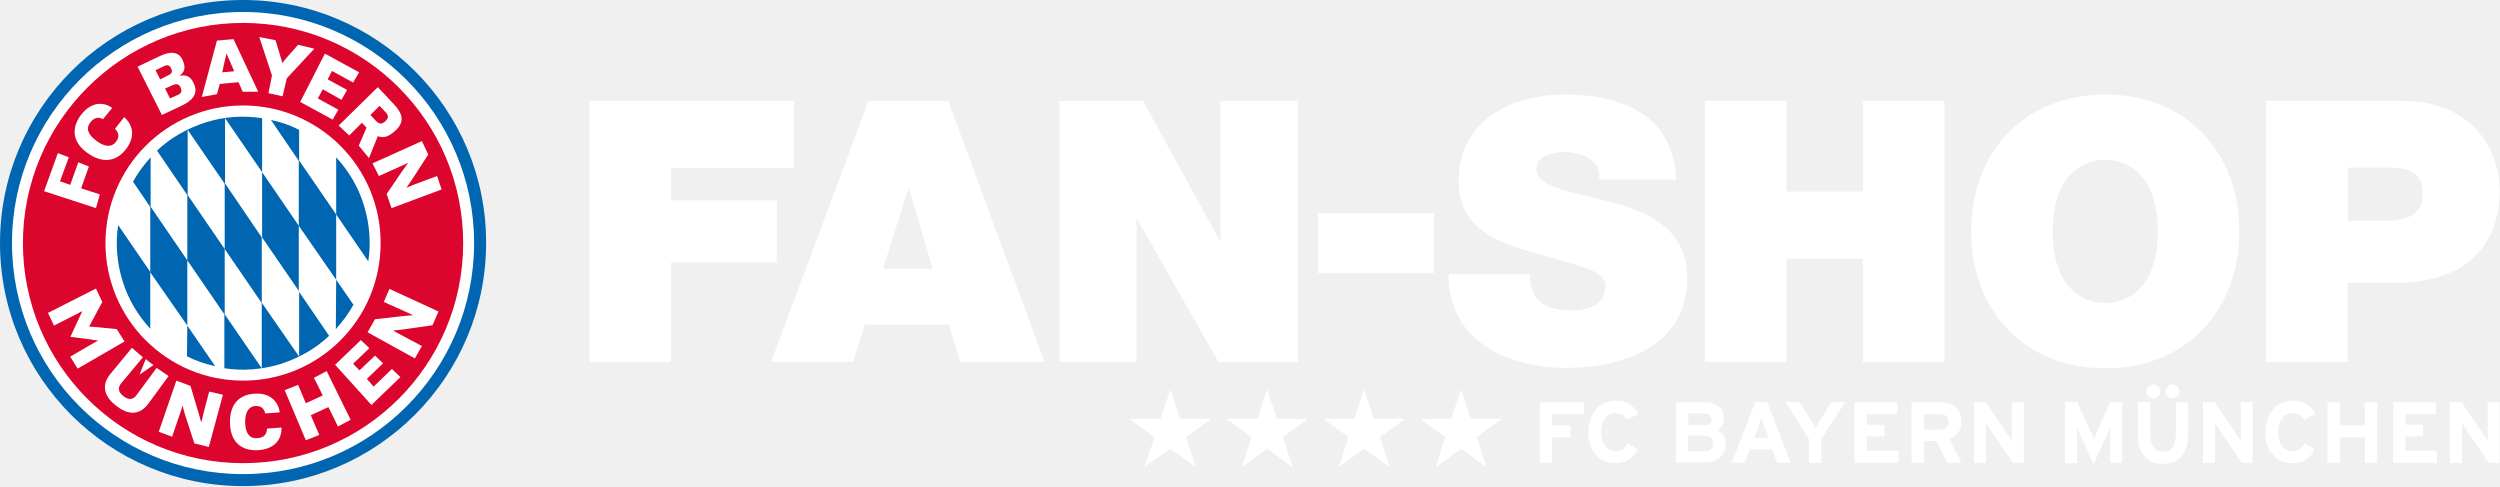
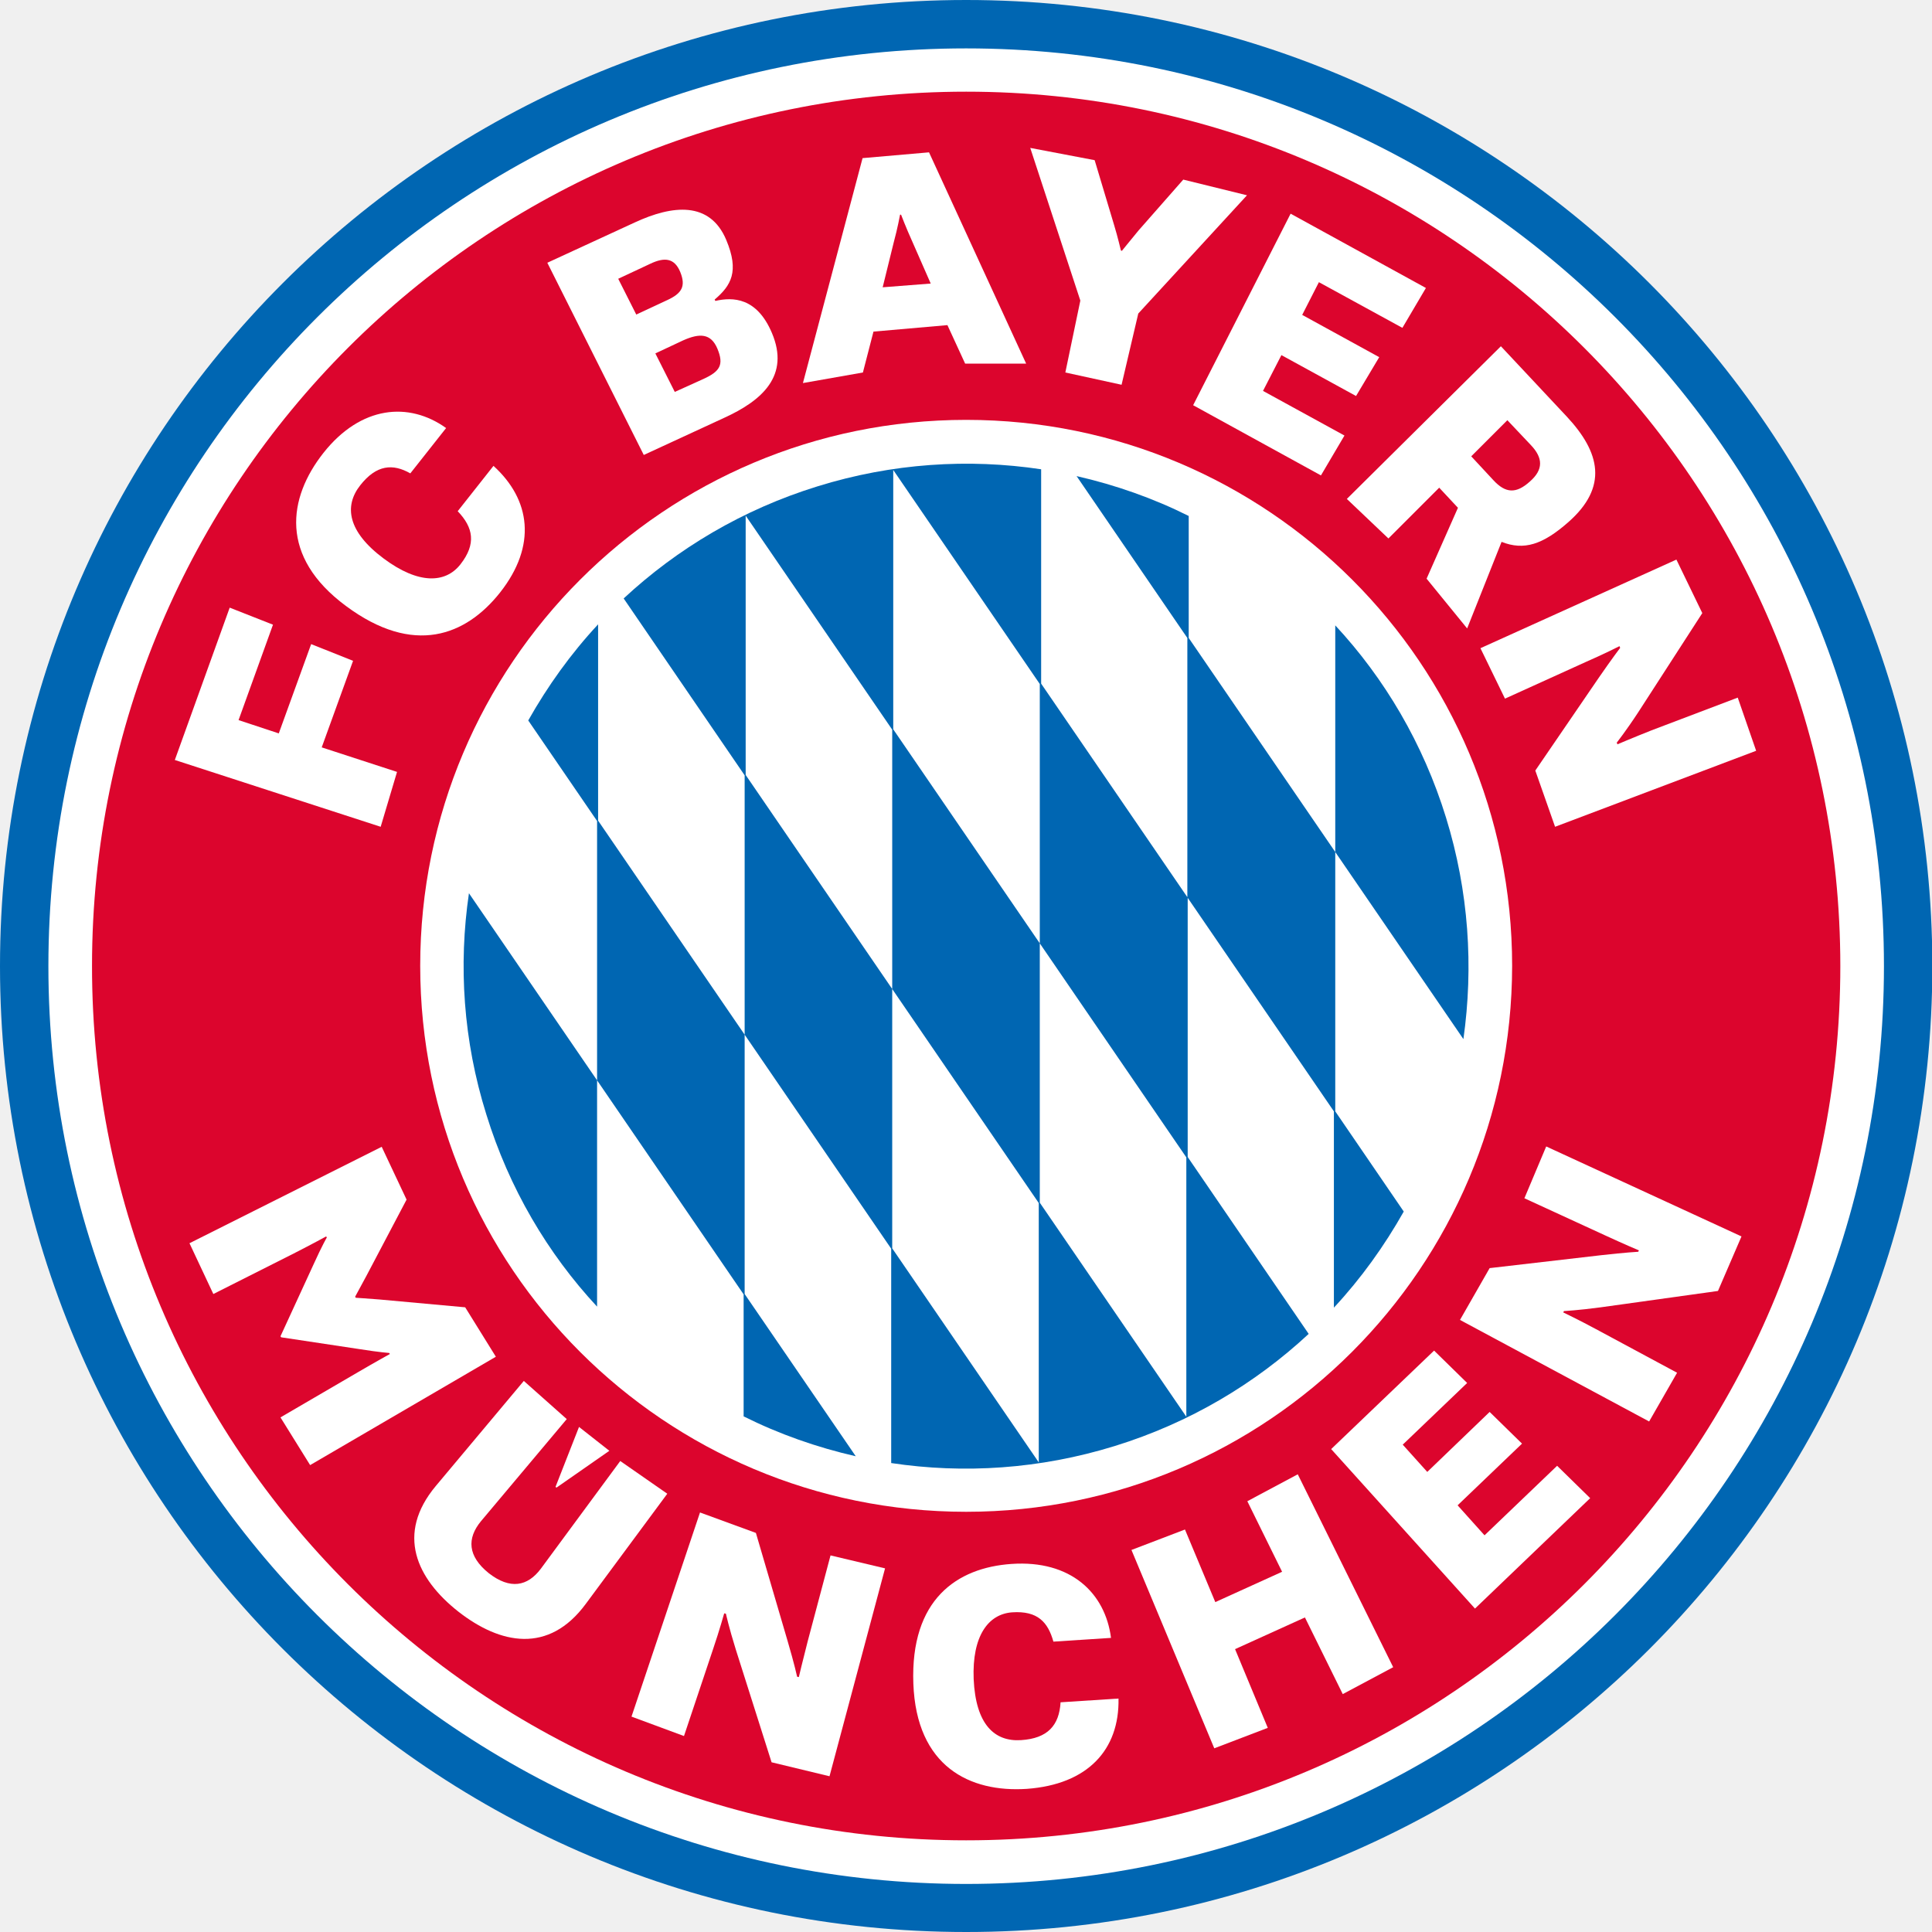
- <svg xmlns="http://www.w3.org/2000/svg" version="1.1" id="Ebene_1" x="0px" y="0px" viewBox="0 0 708.7 137.9" style="enable-background:new 0 0 708.7 137.9;" xml:space="preserve">
+ <svg xmlns="http://www.w3.org/2000/svg" xmlns:xlink="http://www.w3.org/1999/xlink" version="1.1" x="0px" y="0px" viewBox="0 0 566.9 566.9" style="enable-background:new 0 0 566.9 566.9;" xml:space="preserve">
  <style type="text/css">
- 	.st0{fill:#FFFFFF;}
- 	.st1{fill:#0066B2;}
+ 	.st0{fill:#0066B2;}
+ 	.st1{fill:#FFFFFF;}
	.st2{fill:#DC052D;}
+ 	.st3{clip-path:url(#SVGID_2_);fill:#0066B2;}
</style>
-   <polygon class="st0" points="167.1,28.6 225.1,28.6 225.1,47.6 190.2,47.6 190.2,56.8 220.2,56.8 220.2,74.4 190.2,74.4   190.2,102.6 167.1,102.6 " />
-   <path class="st0" d="M246.2,28.6h22.6l27.3,74h-23.9L269,92h-23.8l-3.4,10.6h-23.2L246.2,28.6z M264.4,76.2l-6.7-22.8h-0.2  l-7.2,22.8H264.4z" />
-   <polygon class="st0" points="300.3,28.6 324,28.6 345.8,68.2 346,68.2 346,28.6 367.9,28.6 367.9,102.6 345.4,102.6 322.4,62.2   322.2,62.2 322.2,102.6 300.3,102.6 " />
-   <rect x="373.6" y="60.4" class="st0" width="32.9" height="17" />
-   <path class="st0" d="M433.7,77.7c0,1.9,0.3,3.5,0.8,4.9c1.7,4.5,6.7,5.4,11,5.4c3.8,0,9.6-1.2,9.6-6.7c0-3.8-3.3-4.9-16.2-8.5  c-11.9-3.3-25.4-6.5-25.4-21.5c0-17.1,14.8-24.5,30.3-24.5c16.3,0,30.7,6.1,31.3,24.1h-21.8c0.4-2.8-0.8-4.7-2.7-5.9  c-1.9-1.3-4.5-1.9-6.8-1.9c-3.2,0-8.3,0.8-8.3,5c0.4,5.3,11.1,6.4,21.7,9.3s21.1,7.8,21.1,21.4c0,19.3-18,25.5-34.7,25.5  c-8.5,0-32.8-3-33-26.6H433.7z" />
-   <polygon class="st0" points="483.3,28.6 506.4,28.6 506.4,54.3 528.1,54.3 528.1,28.6 551.2,28.6 551.2,102.6 528.1,102.6   528.1,73.3 506.4,73.3 506.4,102.6 483.3,102.6 " />
-   <path class="st0" d="M596.8,26.8c22.8,0,38,16.2,38,38.8c0,22.6-15.2,38.8-38,38.8c-22.8,0-38-16.2-38-38.8  C558.7,43,574,26.8,596.8,26.8 M596.8,85.9c5.9,0,14.9-3.8,14.9-20.3s-9-20.3-14.9-20.3c-5.9,0-14.9,3.8-14.9,20.3  S590.9,85.9,596.8,85.9" />
-   <path class="st0" d="M642.4,28.6h38.7c20.4,0,27.5,14.7,27.5,25.3c0,17.9-12.2,26.3-29.4,26.3h-13.7v22.4h-23.1V28.6z M665.6,62.6  h8.9c6,0,12.3-0.4,12.3-7.9c0-6.7-5.3-7.2-10.9-7.2h-10.3V62.6z" />
-   <polygon class="st0" points="440,117.4 440,120.6 445.2,120.6 445.2,124 440,124 440,131.2 436.5,131.2 436.5,114 449,114   449,117.4 " />
-   <path class="st0" d="M461.2,119c-0.3-0.6-0.7-1.1-1.3-1.4c-0.5-0.3-1.2-0.5-1.9-0.5c-1.3,0-2.3,0.5-3,1.5c-0.7,1-1.1,2.3-1.1,3.9  c0,1.6,0.4,2.9,1.1,3.9c0.7,1,1.7,1.5,3,1.5c0.8,0,1.4-0.2,1.9-0.5c0.5-0.3,1-0.9,1.5-1.7l2.9,1.7c-0.6,1.2-1.5,2.2-2.5,2.9  c-1.1,0.7-2.4,1-3.9,1c-1.1,0-2.2-0.2-3.1-0.6c-0.9-0.4-1.7-1-2.4-1.8c-0.7-0.8-1.2-1.7-1.6-2.8c-0.4-1.1-0.5-2.3-0.5-3.7  c0-1.3,0.2-2.5,0.6-3.6c0.4-1.1,0.9-2,1.6-2.8c0.7-0.8,1.5-1.4,2.5-1.8c0.9-0.4,2-0.6,3.1-0.6c1.6,0,2.9,0.3,3.9,1  c1,0.7,1.9,1.6,2.4,2.8L461.2,119z" />
-   <path class="st0" d="M488.5,123.3c0.4,0.6,0.7,1.4,0.7,2.3c0,1.8-0.6,3.1-1.7,4.1c-1.1,1-2.6,1.4-4.5,1.4h-7.9V114h8  c1.7,0,3.1,0.4,4.1,1.2c1,0.8,1.5,1.9,1.5,3.4c0,0.7-0.2,1.4-0.5,2c-0.3,0.6-0.8,1-1.4,1.4C487.5,122.2,488.1,122.7,488.5,123.3   M484.6,117.6c-0.3-0.3-0.9-0.4-1.6-0.4h-4.4v3.3h4.6c0.7,0,1.2-0.1,1.5-0.4c0.3-0.3,0.5-0.7,0.5-1.2  C485.1,118.3,484.9,117.9,484.6,117.6 M483.1,123.5h-4.6v4.4h4.6c0.8,0,1.5-0.2,1.9-0.6c0.4-0.4,0.6-0.9,0.6-1.6  C485.6,124.2,484.8,123.5,483.1,123.5" />
-   <path class="st0" d="M503.8,131.2l-1.4-3.8H496l-1.4,3.8h-3.7l6.7-17.2h3.4l6.6,17.2H503.8z M500.1,121c-0.2-0.6-0.4-1.2-0.5-1.6  c-0.2-0.5-0.3-0.8-0.3-1.1c-0.1,0.3-0.2,0.6-0.3,1.1c-0.2,0.5-0.3,1-0.5,1.6l-1.1,3.1h4L500.1,121z" />
-   <path class="st0" d="M516.3,124.4v6.8h-3.5v-6.7l-6.6-10.5h4l2.5,4.1c0.1,0.2,0.3,0.5,0.5,0.8c0.2,0.3,0.4,0.7,0.6,1  c0.2,0.3,0.4,0.6,0.5,0.9c0.2,0.3,0.3,0.5,0.4,0.7c0.2-0.3,0.4-0.8,0.8-1.5c0.4-0.7,0.7-1.3,1.1-1.9l2.5-4.1h4L516.3,124.4z" />
-   <polygon class="st0" points="525.7,131.2 525.7,114 537.8,114 537.8,117.4 529.2,117.4 529.2,120.4 534.2,120.4 534.2,123.7   529.2,123.7 529.2,127.8 538.2,127.8 538.2,131.2 " />
-   <path class="st0" d="M552,131.2l-3.1-6.2h-3.5v6.2h-3.5V114h8.1c1.7,0,3.2,0.5,4.3,1.4c1.1,0.9,1.7,2.3,1.7,4c0,2.5-1.1,4.2-3.3,5.1  l3.3,6.7H552z M551.7,117.9c-0.4-0.4-1-0.5-1.8-0.5h-4.5v4.4h4.5c1.7,0,2.5-0.7,2.5-2.2C552.4,118.8,552.2,118.2,551.7,117.9" />
-   <path class="st0" d="M570.6,131.2l-6.4-9.4c0,0,0,0,0-0.1c-0.2-0.3-0.5-0.7-0.7-1c-0.2-0.4-0.4-0.6-0.5-0.8c0,0.1,0,0.7,0,1.5  c0,1.3,0,2,0,2.2v7.6h-3.4V114h3.3l6.2,9.1c0,0,0,0,0,0.1c0.2,0.3,0.5,0.7,0.7,1c0.2,0.4,0.4,0.6,0.5,0.8c0-0.1,0-0.7,0-1.5  c0-1.3,0-2,0-2.2V114h3.4v17.2H570.6z" />
-   <path class="st0" d="M598.2,131.2v-6.3c0-0.3,0-1,0-2.2c0-0.8,0-1.3,0-1.6c-0.1,0.3-0.3,0.7-0.5,1.2c-0.2,0.5-0.5,1.1-0.7,1.6  l-3.5,7.6L590,124c-0.2-0.6-0.5-1.1-0.7-1.6c-0.2-0.5-0.4-0.9-0.5-1.2c0,0.3,0,0.8,0,1.6c0,1.2,0,1.9,0,2.2v6.3h-3.4V114h3.4  l3.6,7.8c0.2,0.4,0.4,0.9,0.7,1.5c0.2,0.6,0.4,1,0.5,1.4c0.1-0.4,0.3-0.8,0.5-1.4c0.2-0.5,0.4-1.1,0.6-1.5l3.5-7.8h3.4v17.2H598.2z" />
-   <path class="st0" d="M618.3,129.4c-1.2,1.4-3,2.1-5.2,2.1c-2.1,0-3.9-0.7-5.1-2.1c-1.3-1.4-1.9-3.3-1.9-5.7V114h3.5v9.6  c0,1.4,0.3,2.5,1,3.3c0.6,0.8,1.5,1.2,2.6,1.2c1.1,0,2-0.4,2.6-1.2c0.6-0.8,1-1.9,1-3.3V114h3.5v9.6  C620.2,126.1,619.6,128,618.3,129.4 M611.8,112.3c-0.4,0.4-0.8,0.6-1.4,0.6c-0.5,0-1-0.2-1.4-0.6c-0.4-0.4-0.6-0.8-0.6-1.3  c0-0.5,0.2-1,0.6-1.4c0.4-0.4,0.8-0.6,1.4-0.6s1,0.2,1.4,0.6c0.4,0.4,0.6,0.8,0.6,1.4C612.4,111.5,612.2,112,611.8,112.3   M617.2,112.3c-0.4,0.4-0.8,0.6-1.3,0.6c-0.5,0-1-0.2-1.4-0.6c-0.4-0.4-0.6-0.8-0.6-1.3c0-0.5,0.2-1,0.6-1.4  c0.4-0.4,0.8-0.6,1.4-0.6c0.5,0,1,0.2,1.3,0.6c0.4,0.4,0.6,0.8,0.6,1.4C617.8,111.5,617.6,112,617.2,112.3" />
-   <path class="st0" d="M635.5,131.2l-6.4-9.4c0,0,0,0,0-0.1c-0.2-0.3-0.5-0.7-0.7-1c-0.2-0.4-0.4-0.6-0.5-0.8c0,0.1,0,0.7,0,1.5  c0,1.3,0,2,0,2.2v7.6h-3.4V114h3.3l6.2,9.1c0,0,0,0,0,0.1c0.2,0.3,0.5,0.7,0.7,1c0.2,0.4,0.4,0.6,0.5,0.8c0-0.1,0-0.7,0-1.5  c0-1.3,0-2,0-2.2V114h3.4v17.2H635.5z" />
-   <path class="st0" d="M653.1,119c-0.3-0.6-0.7-1.1-1.3-1.4c-0.5-0.3-1.2-0.5-1.9-0.5c-1.3,0-2.3,0.5-3,1.5c-0.7,1-1.1,2.3-1.1,3.9  c0,1.6,0.4,2.9,1.1,3.9c0.7,1,1.7,1.5,3,1.5c0.8,0,1.4-0.2,1.9-0.5c0.5-0.3,1-0.9,1.5-1.7l2.9,1.7c-0.6,1.2-1.5,2.2-2.5,2.9  c-1.1,0.7-2.4,1-3.9,1c-1.1,0-2.2-0.2-3.1-0.6c-0.9-0.4-1.7-1-2.4-1.8c-0.7-0.8-1.2-1.7-1.6-2.8c-0.4-1.1-0.5-2.3-0.5-3.7  c0-1.3,0.2-2.5,0.6-3.6c0.4-1.1,0.9-2,1.6-2.8c0.7-0.8,1.5-1.4,2.5-1.8c0.9-0.4,2-0.6,3.1-0.6c1.6,0,2.9,0.3,3.9,1  c1,0.7,1.9,1.6,2.4,2.8L653.1,119z" />
-   <polygon class="st0" points="670.4,131.2 670.4,124 663.3,124 663.3,131.2 659.8,131.2 659.8,114 663.3,114 663.3,120.6   670.4,120.6 670.4,114 673.9,114 673.9,131.2 " />
-   <polygon class="st0" points="678.4,131.2 678.4,114 690.5,114 690.5,117.4 681.9,117.4 681.9,120.4 686.9,120.4 686.9,123.7   681.9,123.7 681.9,127.8 690.8,127.8 690.8,131.2 " />
-   <path class="st0" d="M705.5,131.2l-6.4-9.4c0,0,0,0,0-0.1c-0.2-0.3-0.5-0.7-0.7-1c-0.2-0.4-0.4-0.6-0.5-0.8c0,0.1,0,0.7,0,1.5  c0,1.3,0,2,0,2.2v7.6h-3.4V114h3.3l6.2,9.1c0,0,0,0,0,0.1c0.2,0.3,0.5,0.7,0.7,1c0.2,0.4,0.4,0.6,0.5,0.8c0-0.1,0-0.7,0-1.5  c0-1.3,0-2,0-2.2V114h3.4v17.2H705.5z" />
-   <polygon class="st0" points="425.8,118.7 418.6,123.9 421.4,132.4 414.2,127.2 407,132.4 409.7,123.9 402.6,118.7 411.4,118.7   414.2,110.3 416.9,118.7 " />
-   <polygon class="st0" points="398.3,118.7 391.2,123.9 393.9,132.4 386.7,127.2 379.5,132.4 382.3,123.9 375.1,118.7 384,118.7   386.7,110.3 389.4,118.7 " />
-   <polygon class="st0" points="370.9,118.7 363.7,123.9 366.4,132.4 359.2,127.2 352,132.4 354.8,123.9 347.6,118.7 356.5,118.7   359.2,110.3 362,118.7 " />
-   <polygon class="st0" points="343.4,118.7 336.2,123.9 339,132.4 331.8,127.2 324.5,132.4 327.3,123.9 320.1,118.7 329,118.7   331.8,110.3 334.5,118.7 " />
-   <path class="st1" d="M68.9,0C30.9,0,0,30.9,0,68.9c0,38.1,30.9,68.9,68.9,68.9s68.9-30.9,68.9-68.9C137.9,30.9,107,0,68.9,0" />
-   <path class="st0" d="M68.9,3.4C32.8,3.4,3.4,32.8,3.4,68.9c0,36.2,29.3,65.5,65.5,65.5c36.2,0,65.5-29.3,65.5-65.5  C134.4,32.8,105.1,3.4,68.9,3.4" />
-   <path class="st2" d="M68.9,6.5C34.5,6.5,6.5,34.5,6.5,68.9c0,34.5,27.9,62.4,62.4,62.4c34.5,0,62.4-27.9,62.4-62.4  C131.3,34.5,103.4,6.5,68.9,6.5 M68.9,107.9c-21.5,0-39-17.4-39-39c0-21.5,17.4-39,39-39c21.5,0,39,17.4,39,39  C107.9,90.5,90.5,107.9,68.9,107.9" />
-   <path class="st1" d="M34.7,79.5c1.6,5.3,4.4,9.9,7.9,13.7V77.1l-9.1-13.3C32.7,68.9,33.1,74.3,34.7,79.5 M53.1,92.3V73.8L42.7,58.6  v-14c-1.9,2.1-3.6,4.4-5,6.9l4.9,7.2v18.5L53.1,92.3l-0.1,8.7c2.5,1.3,5.2,2.2,8,2.8L53.1,92.3z M63.7,70.6l10.5,15.3v18.5  L63.7,89.1V70.6L53.2,55.3V36.8l10.5,15.3V70.6z M74.2,67.3L63.8,52V33.5l10.5,15.3V67.3l10.5,15.3v18.5L74.2,85.8L74.2,67.3z   M58.3,34.7c-5.3,1.7-10,4.4-13.8,8l8.6,12.6v18.5l10.5,15.3v15.3c5.2,0.8,10.6,0.4,15.9-1.2c5.3-1.7,10-4.4,13.8-8l-8.6-12.6V64  L74.3,48.8V33.5C69.1,32.7,63.7,33,58.3,34.7 M95.3,79.3V60.8L84.8,45.5v-8.7c-2.5-1.3-5.2-2.2-8-2.8l7.9,11.6V64L95.3,79.3l-0.1,14  c1.9-2.1,3.6-4.4,5-6.9L95.3,79.3z M103.2,58.3c-1.6-5.3-4.4-9.9-7.9-13.7v16.2l9.1,13.3C105.2,69,104.8,63.6,103.2,58.3" />
-   <path class="st0" d="M27.2,81.8l1.8,3.8L26.1,91c-0.4,0.8-0.8,1.5-0.8,1.5l0,0.1c0,0,0.8,0,1.7,0.1l6.1,0.6l2.2,3.5l-13.3,7.7  l-2.1-3.4l5.5-3.2c1.3-0.7,2.3-1.3,2.3-1.3l0-0.1c0,0-0.7,0-2.1-0.3L20,95.5l0-0.1l2.4-5.2c0.6-1.3,0.9-1.9,0.9-1.9l0-0.1  c0,0-1,0.5-2.3,1.2l-5.7,2.9l-1.7-3.6L27.2,81.8z" />
-   <path class="st0" d="M37.4,98.6l3.1,2.7l-6.1,7.3c-1,1.2-1,2.5,0.6,3.7c1.5,1.2,2.8,1,3.7-0.3l5.7-7.7l3.4,2.3l-5.8,7.9  c-2.7,3.6-6.1,2.9-9.1,0.5c-3-2.3-4.5-5.5-1.6-9L37.4,98.6z M43.5,103.5l-3.8,2.6l-0.1,0l1.7-4.3L43.5,103.5z" />
-   <path class="st0" d="M50,107.9l4,1.5l2.3,7.7c0.5,1.7,0.7,2.5,0.7,2.5l0.1,0c0,0,0.3-1.1,0.6-2.5l1.6-6.1l3.9,0.9l-4,14.8l-4.1-1  l-2.6-8c-0.5-1.6-0.7-2.6-0.7-2.6l-0.1,0c0,0-0.3,1.2-0.8,2.5l-2.1,6.2l-3.8-1.4L50,107.9z" />
-   <path class="st0" d="M79.8,121.2c0.1,3.6-2.2,6.1-6.5,6.4c-4.1,0.3-7.9-1.6-8.1-7.5c-0.2-6,3.1-8.3,7-8.5c4.2-0.3,6.7,2.1,7.1,5.3  l-4.1,0.3c-0.4-1.4-1.1-2.2-2.9-2.1c-1.7,0.1-2.9,1.7-2.8,4.8c0.1,3.2,1.5,4.5,3.4,4.3c1.9-0.1,2.7-1,2.8-2.7L79.8,121.2z" />
-   <polygon class="st0" points="80.7,110.6 84.5,109.1 86.7,114.3 91.5,112.1 89,107.1 92.6,105.2 99.4,119 95.8,120.9 93.1,115.4   88.1,117.7 90.5,123.3 86.7,124.8 80.7,110.6 " />
-   <polygon class="st0" points="95,103.4 102.3,96.4 104.7,98.7 100.1,103.1 101.9,105 106.3,100.8 108.6,103 104,107.4 105.9,109.6   111.1,104.6 113.5,106.9 105.3,114.8 " />
-   <path class="st0" d="M104.2,94.2l2.1-3.7l8-0.9c1.7-0.2,2.6-0.2,2.6-0.2l0.1-0.1c0,0-1.1-0.5-2.4-1.1l-5.8-2.6l1.6-3.7l13.9,6.4  l-1.7,3.9l-8.4,1.2c-1.6,0.2-2.6,0.3-2.6,0.3l-0.1,0.1c0,0,1.1,0.5,2.3,1.2l5.8,3.1l-2,3.5L104.2,94.2z" />
-   <polygon class="st0" points="16.4,43.4 19.5,44.6 17,51.4 19.9,52.4 22.2,46 25.2,47.2 23,53.4 28.3,55.1 27.2,59 12.5,54.2 " />
-   <path class="st0" d="M35.2,33.2c2.7,2.4,3.1,5.7,0.5,9.1c-2.4,3.1-6.2,4.5-11,1c-4.8-3.5-4.1-7.7-1.6-10.9c2.7-3.4,6.1-3.7,8.7-1.8  l-2.6,3.2c-1.2-0.7-2.4-0.6-3.6,0.9c-1.2,1.5-0.9,3.3,1.7,5.2c2.5,1.9,4.4,1.8,5.5,0.4c1.2-1.5,0.9-2.6-0.2-3.8L35.2,33.2z" />
-   <path class="st0" d="M45.3,15.9c2.7-1.3,5.4-1.5,6.5,1.2c1,2.3,0.4,3.3-0.8,4.3l0,0.1c1.3-0.3,3-0.2,4,2.3c1.3,3-0.7,4.8-3.4,6.1  l-5.7,2.7l-6.9-13.7L45.3,15.9z M47.6,21.4c1.1-0.5,1.4-1,0.9-2c-0.4-1-1.1-1.1-2.1-0.6l-2.3,1.1l1.3,2.6L47.6,21.4z M50.2,27  c1.2-0.5,1.5-1,1-2.2c-0.5-1.1-1.3-1.1-2.4-0.6l-2,0.9l1.4,2.8L50.2,27z" />
-   <path class="st0" d="M73.2,26l-4.4,0l-1.2-2.7l-5.3,0.5l-0.8,2.9l-4.3,0.8l4.3-16l4.7-0.4L73.2,26z M66.4,20.2l-1.3-3  c-0.5-1-0.8-1.9-0.8-1.9l-0.1,0c0,0-0.2,0.9-0.5,2L63,20.5L66.4,20.2z" />
-   <path class="st0" d="M77.1,21.4l-3.6-10.9l4.6,0.9l1.4,4.6c0.3,0.9,0.5,1.8,0.5,1.8l0.1,0c0,0,0.6-0.8,1.2-1.5l3.2-3.6l4.6,1.1  l-7.8,8.4l-1.2,5.1l-4-0.9L77.1,21.4z" />
-   <polygon class="st0" points="92.1,15.2 101.8,20.5 100.1,23.4 94.1,20.1 92.9,22.5 98.4,25.5 96.8,28.3 91.5,25.3 90.1,27.9   95.9,31.1 94.3,33.9 85.1,28.9 " />
-   <path class="st0" d="M107.1,24.7l4.7,5c2.4,2.6,3,5,0.1,7.5c-1.8,1.6-3.2,2-4.8,1.4l-2.5,6.2l-2.9-3.5l2.2-5.1l-1.3-1.4l-3.6,3.6  l-3-2.8L107.1,24.7z M105,32.6l1.6,1.7c0.9,0.9,1.6,1,2.6,0.1c1-0.9,1-1.7,0.1-2.6l-1.7-1.8L105,32.6z" />
-   <path class="st0" d="M111,59l-1.4-4l4.5-6.6c1-1.4,1.5-2.1,1.5-2.1l0-0.1c0,0-1.1,0.5-2.4,1.1l-5.8,2.6l-1.8-3.6l14-6.3l1.8,3.8  l-4.6,7.1c-0.9,1.3-1.5,2.2-1.5,2.2l0,0.1c0,0,1.1-0.5,2.4-1l6.2-2.3l1.3,3.8L111,59z" />
+   <g id="Ringe">
+     <path class="st0" d="M283.5,0C126.9,0,0,126.9,0,283.5C0,440,126.9,566.9,283.5,566.9c156.6,0,283.5-126.9,283.5-283.5   C566.9,126.9,440,0,283.5,0z" />
+     <path class="st1" d="M283.5,14.2c-148.7,0-269.3,120.6-269.3,269.3c0,148.7,120.6,269.3,269.3,269.3   c148.7,0,269.3-120.6,269.3-269.3C552.8,134.7,432.2,14.2,283.5,14.2z" />
+     <path class="st2" d="M283.5,26.9c-141.7,0-256.5,114.9-256.5,256.5C26.9,425.1,141.8,540,283.5,540C425.1,540,540,425.1,540,283.5   C540,141.8,425.1,26.9,283.5,26.9z M283.5,443.6c-88.5,0-160.2-71.7-160.2-160.2c0-88.5,71.7-160.2,160.2-160.2   c88.5,0,160.2,71.7,160.2,160.2C443.6,371.9,371.9,443.6,283.5,443.6z" />
+   </g>
+   <g id="Rapport">
+     <g>
+       <defs>
+         <rect id="SVGID_1_" x="136" y="136" width="294.9" height="294.9" />
+       </defs>
+       <clipPath id="SVGID_2_">
+         <use xlink:href="#SVGID_1_" style="overflow:visible;" />
+       </clipPath>
+       <path class="st3" d="M142.7,327c6.7,21.7,18,40.8,32.5,56.4V317l-37.6-54.9C134.5,283.2,135.9,305.3,142.7,327 M218.5,379.7v-76.1    l-43-62.8v-57.6c-8,8.6-14.8,18.1-20.5,28.2l20.2,29.5V317l43,62.8v35.8c10.4,5.2,21.5,9.1,32.9,11.7L218.5,379.7z M261.8,290.2    l43,62.8v76.1l-43-62.8V290.2l-43-62.8l0-76.1l43,62.8V290.2z M305.1,276.8l-43-62.8v-76.1l43,62.8V276.8l43,62.8v76.1l-43-62.8    L305.1,276.8z M239.9,142.7c-22,6.8-41.2,18.3-56.9,32.9l35.5,51.9v76.1l43,62.8v62.9c21.3,3.2,43.6,1.8,65.6-5    c22-6.8,41.2-18.3,56.9-32.9l-35.5-51.9v-76.1l-43-62.8v-62.9C284.2,134.5,261.8,135.9,239.9,142.7 M391.8,326.1v-76.1l-43-62.8    v-35.8c-10.4-5.2-21.5-9.1-32.9-11.7l32.5,47.5v76.1l43,62.8v57.6c8-8.6,14.8-18.1,20.5-28.2L391.8,326.1z M424.3,239.9    c-6.7-21.7-18-40.8-32.5-56.4v66.5l37.6,54.9C432.4,283.7,431,261.6,424.3,239.9" />
+     </g>
+   </g>
+   <g id="Schrift">
+     <g>
+       <path class="st1" d="M112,336.5l7.3,15.5l-11.8,22.4c-1.8,3.3-3.3,6.1-3.3,6.1l0.2,0.3c0,0,3.1,0.2,6.9,0.5l25.2,2.3l9,14.5    l-54.5,31.8l-8.7-14l22.8-13.3c5.3-3.1,9.3-5.3,9.3-5.3l-0.2-0.3c0,0-2.8-0.2-8.5-1.1l-23.2-3.5l-0.2-0.3l9.8-21.3    c2.4-5.3,3.8-7.7,3.8-7.7l-0.2-0.3c0,0-4,2.2-9.5,5l-23.6,11.9l-7-14.9L112,336.5z" />
+       <path class="st1" d="M153.7,405.2l12.6,11.2l-25.2,30c-4.1,5-3.9,10.2,2.3,15.2c6.3,4.9,11.4,3.9,15.3-1.3l23.3-31.6l13.8,9.6    l-23.9,32.3c-10.9,14.8-25.1,11.9-37.4,2.3c-12.3-9.7-18.4-22.8-6.6-36.9L153.7,405.2z M178.8,425.7l-15.5,10.8l-0.3-0.2l6.9-17.6    L178.8,425.7z" />
+       <path class="st1" d="M205.4,443.8l16.4,6l9.3,31.7c2,6.8,2.8,10.5,2.8,10.5l0.5,0.1c0,0,1.1-4.7,2.6-10.5l6.7-25.2l16,3.8    l-16.3,61l-17-4.1L215.9,484c-2-6.4-2.9-10.5-2.9-10.5l-0.5-0.1c0,0-1.4,5-3.2,10.3l-8.6,25.7l-15.4-5.7L205.4,443.8z" />
+       <path class="st1" d="M328.2,498.4c0.3,15-9,25.2-26.9,26.5c-16.7,1.1-32.4-6.5-33.3-30.9c-0.9-24.7,12.8-34,28.8-35.1    c17.4-1.2,27.5,8.5,29.2,21.7l-16.9,1.1c-1.6-5.7-4.6-9.1-12.1-8.6c-7,0.5-11.8,6.9-11.3,19.6c0.6,13.3,6.1,18.4,13.9,17.9    c7.8-0.5,11.2-4.3,11.6-11.1L328.2,498.4z" />
+       <path class="st1" d="M332,454.8l15.7-6l8.9,21.3l19.6-8.9l-10.2-20.7l14.8-7.9l28,56.6l-14.8,7.9l-11.1-22.5l-20.5,9.3L372,507    l-15.7,6L332,454.8L332,454.8z" />
+       <path class="st1" d="M390.6,425.2l30.2-28.9l9.7,9.5l-18.9,18.1l7.2,8l18.3-17.6l9.5,9.3l-18.9,18.1l7.9,8.8l21.3-20.4l9.7,9.5    l-33.8,32.4L390.6,425.2z" />
+       <path class="st1" d="M428.4,387.3l8.7-15.2l32.8-3.8c7.1-0.8,10.8-1,10.8-1l0.2-0.4c0,0-4.5-1.9-9.9-4.4l-23.7-10.9l6.4-15.2    l57.3,26.4l-6.9,16l-34.4,4.8c-6.7,0.9-10.8,1.1-10.8,1.1l-0.2,0.4c0,0,4.6,2.2,9.6,4.9l23.8,12.8l-8.2,14.3L428.4,387.3z" />
+     </g>
+     <g>
+       <path class="st1" d="M67.4,178.3l12.7,5l-10.1,28l11.8,3.9l9.5-26.2l12.3,4.9l-9.2,25.4l22.1,7.2l-4.8,16.1L51.3,223L67.4,178.3z" />
+       <path class="st1" d="M144.8,136.7c10.9,9.9,12.8,23.4,1.9,37.2c-10,12.6-25.3,18.7-45.2,3.9c-19.6-14.5-17-31.7-6.6-44.9    c11-13.9,25.1-15.1,36-7.3l-10.5,13.3c-5.1-2.9-9.9-2.6-14.7,3.5c-4.8,6.1-3.7,13.6,6.9,21.5c10.2,7.6,18.1,7.3,22.5,1.7    c4.7-6,3.8-10.8-0.8-15.6L144.8,136.7z" />
+       <path class="st1" d="M186.2,65.3c11.2-5.2,22.1-6.3,26.9,5.1c3.9,9.3,1.4,13.4-3.4,17.5l0.2,0.4c5.2-1.2,12.2-1,16.6,9.4    c5.3,12.5-2.8,19.8-14,24.9l-23.6,10.9l-28.3-56.4L186.2,65.3z M195.7,88.1c4.4-2,5.6-4.1,3.9-8.3c-1.7-4.1-4.6-4.4-8.8-2.4    l-9.4,4.4l5.3,10.5L195.7,88.1z M206.4,111.2c4.8-2.2,6.1-4.1,4.1-8.9c-1.9-4.5-5.2-4.6-10.1-2.4l-8.1,3.8L198,115L206.4,111.2z" />
+       <path class="st1" d="M301.1,106.7l-17.9,0L278,95.4l-21.7,1.9l-3.1,12l-17.6,3.1l17.5-66l19.5-1.7L301.1,106.7z M273.1,83.2    l-5.4-12.3c-1.9-4.2-3.3-7.9-3.3-7.9l-0.3,0c0,0-0.7,3.9-1.9,8.3l-3.2,13L273.1,83.2z" />
+       <path class="st1" d="M317,88.2l-14.7-44.8l18.9,3.6l5.7,19c1.1,3.6,2,7.5,2,7.5l0.3,0.1c0,0,2.5-3.1,4.9-6l13.1-14.9l18.7,4.6    l-31.9,34.7l-4.9,20.9l-16.5-3.6L317,88.2z" />
+       <path class="st1" d="M378.7,62.7l39.7,21.8l-6.9,11.7L387,82.8l-4.9,9.6l22.6,12.4l-6.8,11.4l-21.9-12l-5.4,10.5l23.9,13.1    l-6.9,11.7l-37.5-20.6L378.7,62.7z" />
+       <path class="st1" d="M440.4,101.6l19.3,20.6c9.9,10.6,12.2,20.7,0.5,31c-7.5,6.6-13,8.4-19.6,5.8l-10.1,25.4l-11.9-14.6l9.2-20.8    l-5.5-5.9L407.4,158l-12.2-11.6L440.4,101.6z M431.7,133.9l6.5,7c3.6,3.9,6.7,4,10.7,0.4c4-3.5,3.9-6.9,0.3-10.7l-6.9-7.3    L431.7,133.9z" />
+       <path class="st1" d="M456.3,242.6l-5.8-16.5l18.6-27.2c4-5.8,6.3-8.8,6.3-8.8l-0.2-0.5c0,0-4.3,2.2-9.8,4.6l-23.8,10.8l-7.2-14.8    l57.5-26l7.6,15.7L480.7,209c-3.6,5.5-6.3,8.9-6.3,8.9l0.2,0.5c0,0,4.7-2,10-4.1l25.3-9.6l5.4,15.6L456.3,242.6z" />
+     </g>
+   </g>
</svg>
